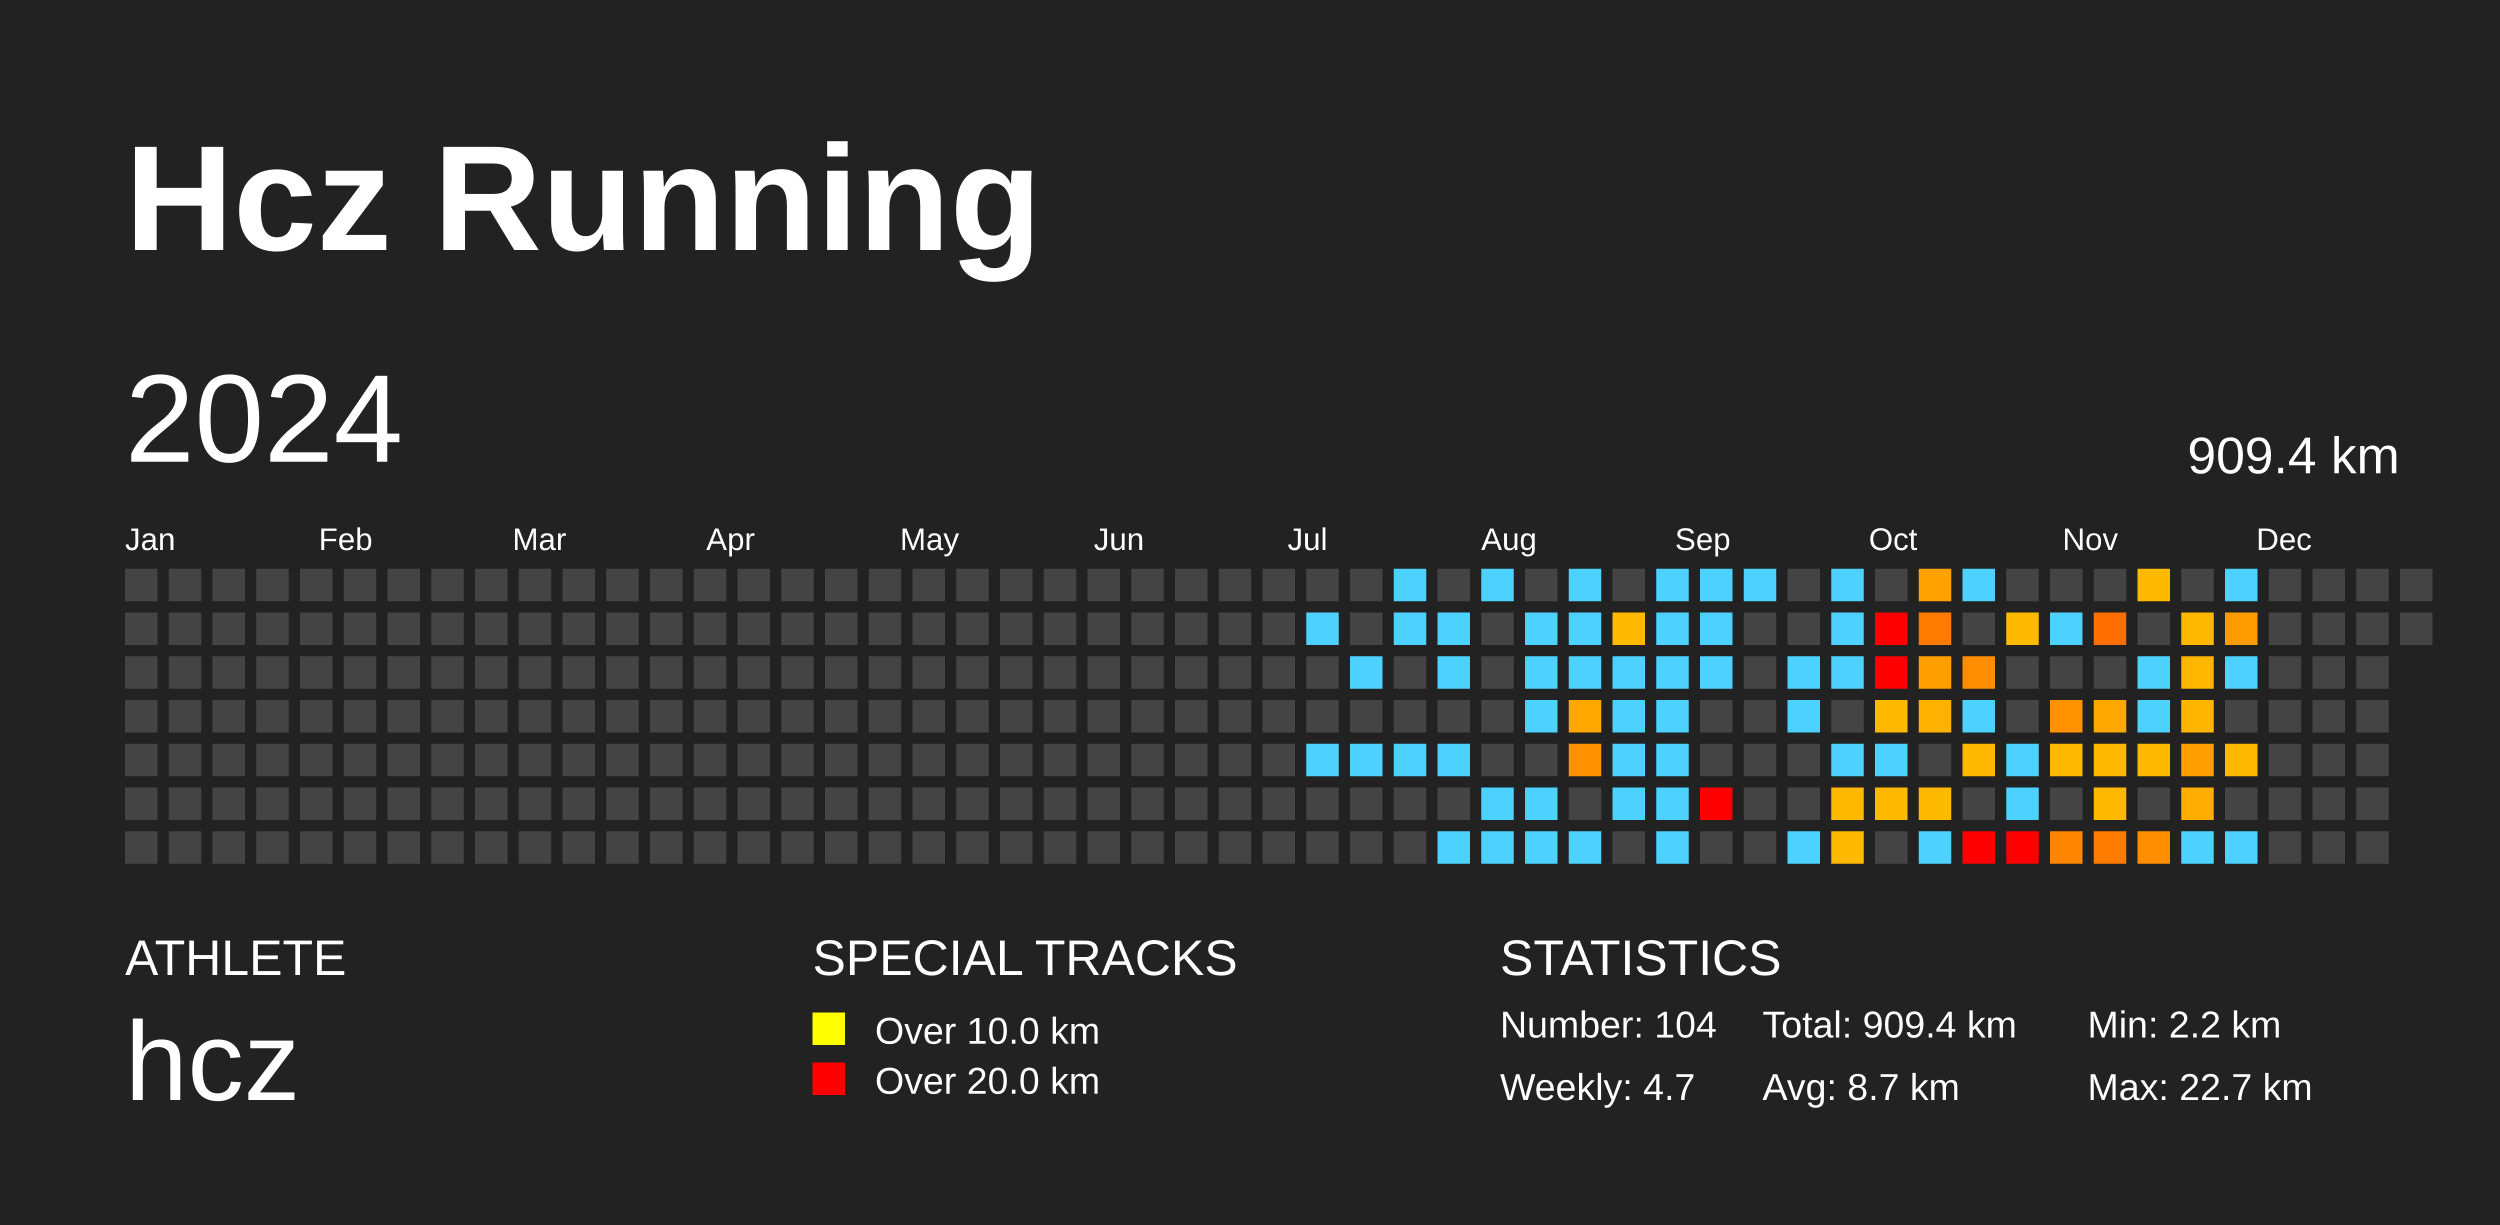
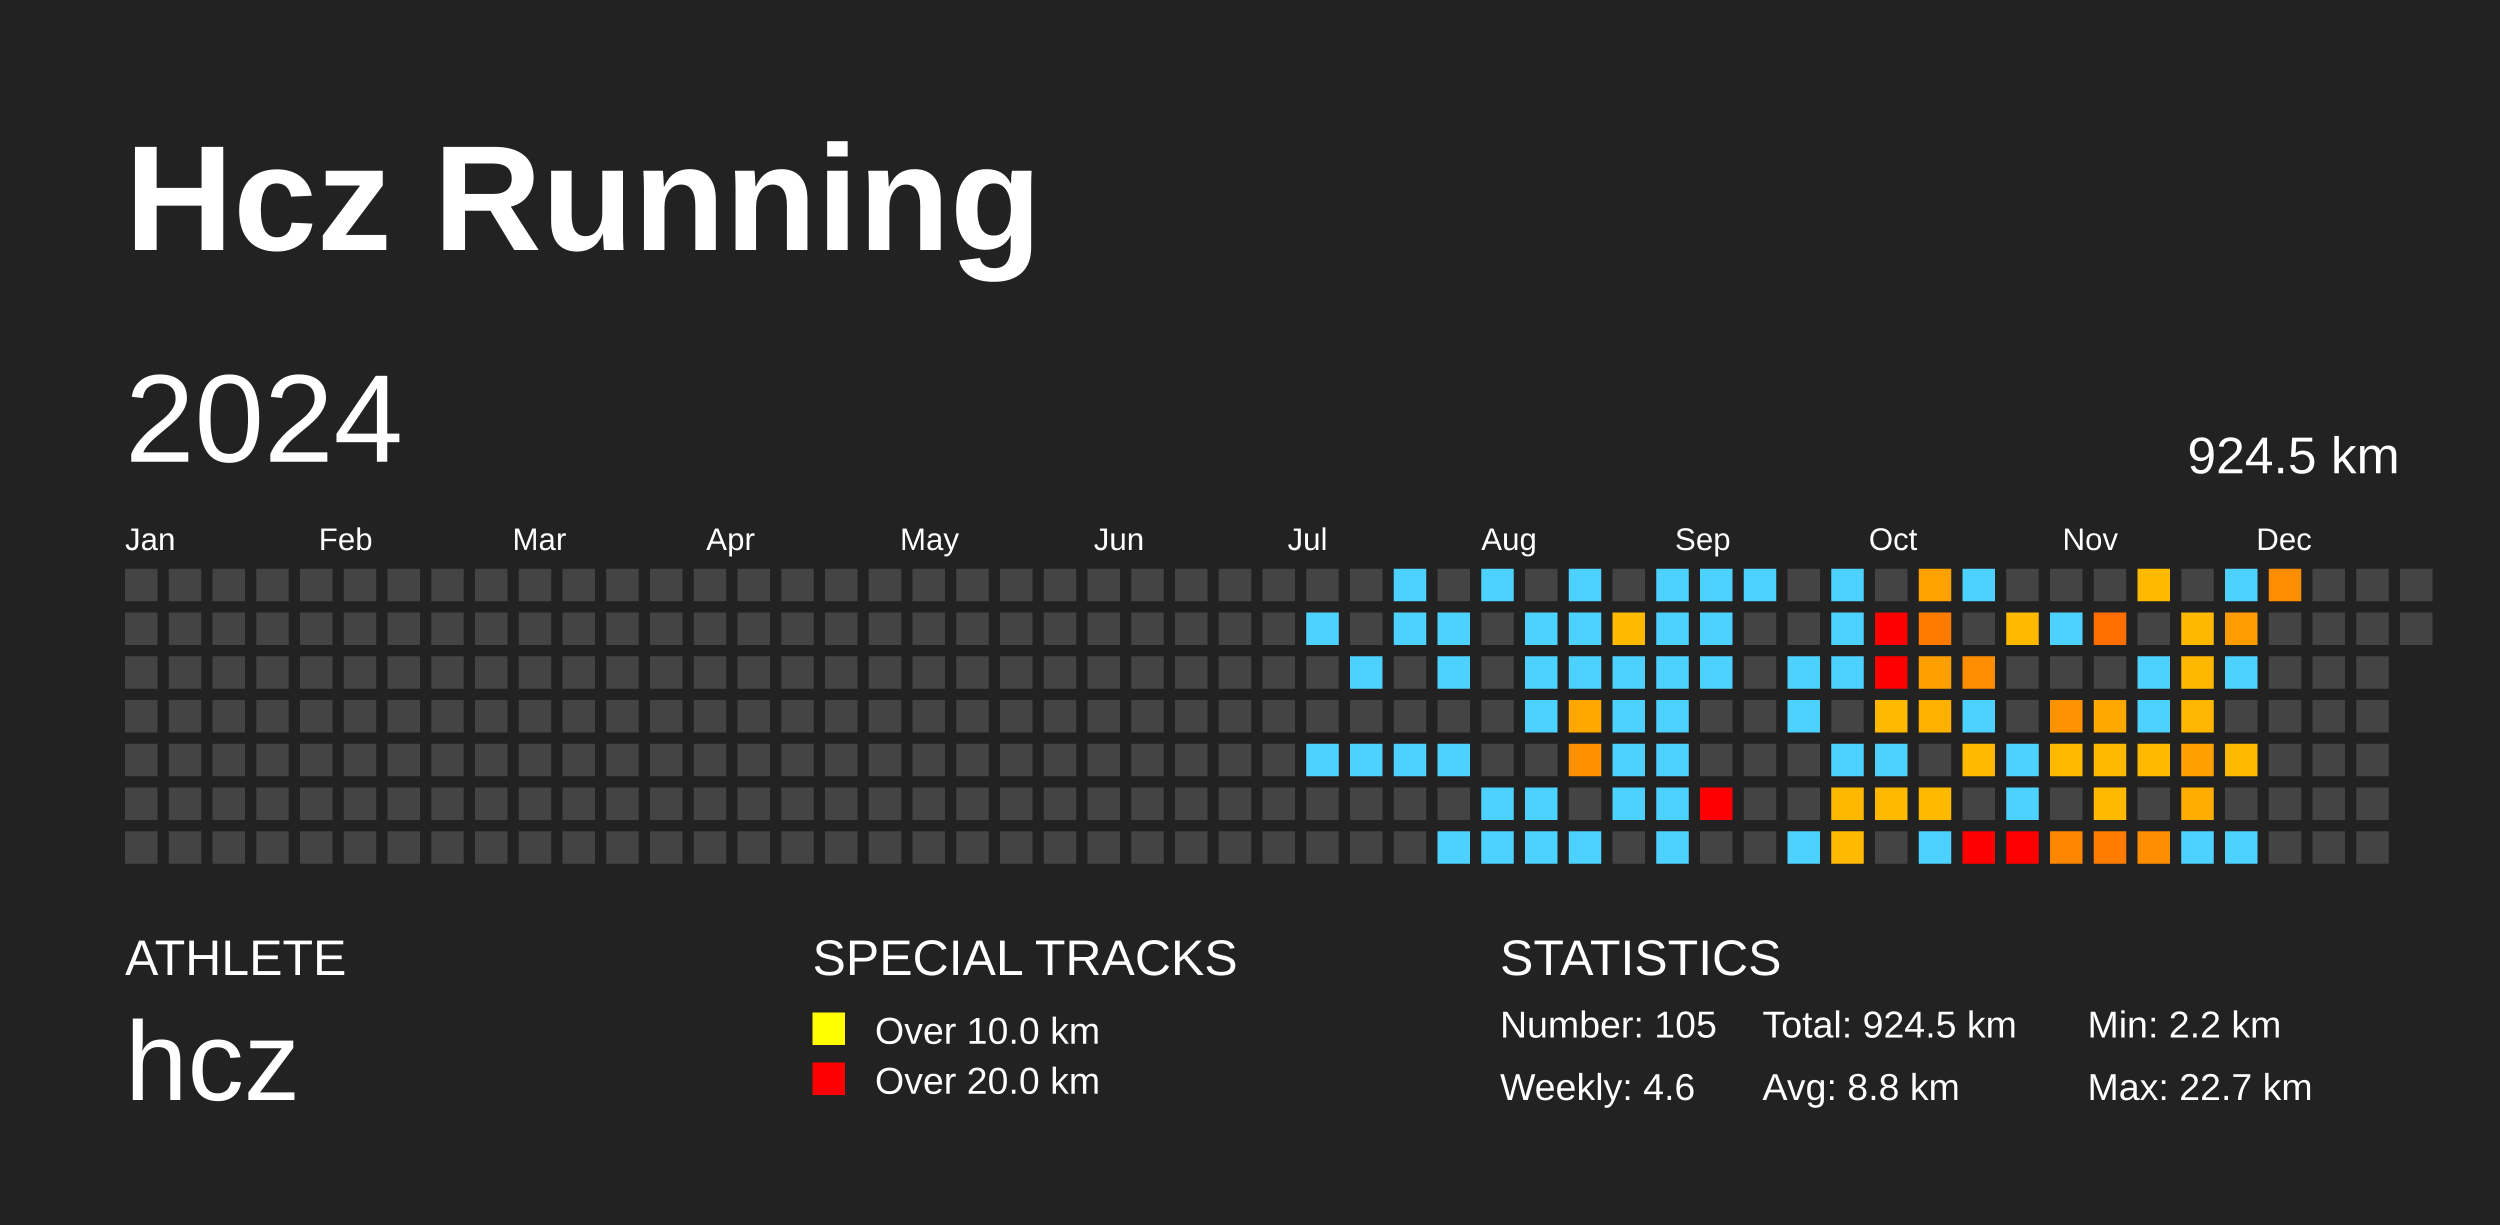
<svg xmlns="http://www.w3.org/2000/svg" baseProfile="full" height="98mm" version="1.1" viewBox="0,0,200,98" width="200mm">
  <defs />
  <rect fill="#222222" height="98" width="200" x="0" y="0" />
  <text fill="#FFFFFF" style="font-size:12px; font-family:Arial; font-weight:bold;" x="10" y="20">Hcz Running</text>
  <text fill="#FFFFFF" style="font-size:4px; font-family:Arial" x="10" y="78">ATHLETE</text>
  <text fill="#FFFFFF" style="font-size:9px; font-family:Arial" x="10" y="88">hcz</text>
  <text fill="#FFFFFF" style="font-size:4px; font-family:Arial" x="65" y="78">SPECIAL TRACKS</text>
  <rect fill="yellow" height="2.6" width="2.6" x="65" y="81" />
  <text fill="#FFFFFF" style="font-size:3px; font-family:Arial" x="70" y="83.5">Over 10.0 km</text>
  <rect fill="red" height="2.6" width="2.6" x="65" y="85" />
  <text fill="#FFFFFF" style="font-size:3px; font-family:Arial" x="70" y="87.5">Over 20.0 km</text>
  <text fill="#FFFFFF" style="font-size:4px; font-family:Arial" x="120" y="78">STATISTICS</text>
-   <text fill="#FFFFFF" style="font-size:3px; font-family:Arial" x="120" y="83">Number: 104</text>
-   <text fill="#FFFFFF" style="font-size:3px; font-family:Arial" x="120" y="88">Weekly: 4.7</text>
-   <text fill="#FFFFFF" style="font-size:3px; font-family:Arial" x="141" y="83">Total: 909.4 km</text>
-   <text fill="#FFFFFF" style="font-size:3px; font-family:Arial" x="141" y="88">Avg: 8.7 km</text>
+   <text fill="#FFFFFF" style="font-size:3px; font-family:Arial" x="120" y="83">Number: 105</text>
+   <text fill="#FFFFFF" style="font-size:3px; font-family:Arial" x="120" y="88">Weekly: 4.6</text>
+   <text fill="#FFFFFF" style="font-size:3px; font-family:Arial" x="141" y="83">Total: 924.5 km</text>
+   <text fill="#FFFFFF" style="font-size:3px; font-family:Arial" x="141" y="88">Avg: 8.8 km</text>
  <text fill="#FFFFFF" style="font-size:3px; font-family:Arial" x="167" y="83">Min: 2.2 km</text>
  <text fill="#FFFFFF" style="font-size:3px; font-family:Arial" x="167" y="88">Max: 22.7 km</text>
  <text dominant-baseline="hanging" fill="#FFFFFF" style="font-size:10.0px; font-family:Arial;" x="10" y="30">2024</text>
-   <text dominant-baseline="hanging" fill="#FFFFFF" style="font-size:4.125px; font-family:Arial;" x="175" y="35">909.4 km</text>
+   <text dominant-baseline="hanging" fill="#FFFFFF" style="font-size:4.125px; font-family:Arial;" x="175" y="35">924.5 km</text>
  <text fill="#FFFFFF" style="font-size:2.5px; font-family:Arial" x="10.0" y="44">Jan</text>
  <text fill="#FFFFFF" style="font-size:2.5px; font-family:Arial" x="25.5" y="44">Feb</text>
  <text fill="#FFFFFF" style="font-size:2.5px; font-family:Arial" x="41.0" y="44">Mar</text>
  <text fill="#FFFFFF" style="font-size:2.5px; font-family:Arial" x="56.5" y="44">Apr</text>
  <text fill="#FFFFFF" style="font-size:2.5px; font-family:Arial" x="72.0" y="44">May</text>
  <text fill="#FFFFFF" style="font-size:2.5px; font-family:Arial" x="87.5" y="44">Jun</text>
  <text fill="#FFFFFF" style="font-size:2.5px; font-family:Arial" x="103.0" y="44">Jul</text>
  <text fill="#FFFFFF" style="font-size:2.5px; font-family:Arial" x="118.5" y="44">Aug</text>
  <text fill="#FFFFFF" style="font-size:2.5px; font-family:Arial" x="134.0" y="44">Sep</text>
  <text fill="#FFFFFF" style="font-size:2.5px; font-family:Arial" x="149.5" y="44">Oct</text>
  <text fill="#FFFFFF" style="font-size:2.5px; font-family:Arial" x="165.0" y="44">Nov</text>
  <text fill="#FFFFFF" style="font-size:2.5px; font-family:Arial" x="180.5" y="44">Dec</text>
  <rect fill="#444444" height="2.6" width="2.6" x="10.0" y="45.5" />
  <rect fill="#444444" height="2.6" width="2.6" x="10.0" y="49.0" />
  <rect fill="#444444" height="2.6" width="2.6" x="10.0" y="52.5" />
  <rect fill="#444444" height="2.6" width="2.6" x="10.0" y="56.0" />
  <rect fill="#444444" height="2.6" width="2.6" x="10.0" y="59.5" />
  <rect fill="#444444" height="2.6" width="2.6" x="10.0" y="63.0" />
  <rect fill="#444444" height="2.6" width="2.6" x="10.0" y="66.5" />
  <rect fill="#444444" height="2.6" width="2.6" x="13.5" y="45.5" />
  <rect fill="#444444" height="2.6" width="2.6" x="13.5" y="49.0" />
  <rect fill="#444444" height="2.6" width="2.6" x="13.5" y="52.5" />
  <rect fill="#444444" height="2.6" width="2.6" x="13.5" y="56.0" />
  <rect fill="#444444" height="2.6" width="2.6" x="13.5" y="59.5" />
  <rect fill="#444444" height="2.6" width="2.6" x="13.5" y="63.0" />
  <rect fill="#444444" height="2.6" width="2.6" x="13.5" y="66.5" />
  <rect fill="#444444" height="2.6" width="2.6" x="17.0" y="45.5" />
  <rect fill="#444444" height="2.6" width="2.6" x="17.0" y="49.0" />
  <rect fill="#444444" height="2.6" width="2.6" x="17.0" y="52.5" />
  <rect fill="#444444" height="2.6" width="2.6" x="17.0" y="56.0" />
  <rect fill="#444444" height="2.6" width="2.6" x="17.0" y="59.5" />
  <rect fill="#444444" height="2.6" width="2.6" x="17.0" y="63.0" />
  <rect fill="#444444" height="2.6" width="2.6" x="17.0" y="66.5" />
  <rect fill="#444444" height="2.6" width="2.6" x="20.5" y="45.5" />
  <rect fill="#444444" height="2.6" width="2.6" x="20.5" y="49.0" />
  <rect fill="#444444" height="2.6" width="2.6" x="20.5" y="52.5" />
  <rect fill="#444444" height="2.6" width="2.6" x="20.5" y="56.0" />
  <rect fill="#444444" height="2.6" width="2.6" x="20.5" y="59.5" />
  <rect fill="#444444" height="2.6" width="2.6" x="20.5" y="63.0" />
  <rect fill="#444444" height="2.6" width="2.6" x="20.5" y="66.5" />
  <rect fill="#444444" height="2.6" width="2.6" x="24.0" y="45.5" />
  <rect fill="#444444" height="2.6" width="2.6" x="24.0" y="49.0" />
  <rect fill="#444444" height="2.6" width="2.6" x="24.0" y="52.5" />
  <rect fill="#444444" height="2.6" width="2.6" x="24.0" y="56.0" />
  <rect fill="#444444" height="2.6" width="2.6" x="24.0" y="59.5" />
  <rect fill="#444444" height="2.6" width="2.6" x="24.0" y="63.0" />
  <rect fill="#444444" height="2.6" width="2.6" x="24.0" y="66.5" />
  <rect fill="#444444" height="2.6" width="2.6" x="27.5" y="45.5" />
  <rect fill="#444444" height="2.6" width="2.6" x="27.5" y="49.0" />
  <rect fill="#444444" height="2.6" width="2.6" x="27.5" y="52.5" />
  <rect fill="#444444" height="2.6" width="2.6" x="27.5" y="56.0" />
  <rect fill="#444444" height="2.6" width="2.6" x="27.5" y="59.5" />
  <rect fill="#444444" height="2.6" width="2.6" x="27.5" y="63.0" />
  <rect fill="#444444" height="2.6" width="2.6" x="27.5" y="66.5" />
  <rect fill="#444444" height="2.6" width="2.6" x="31.0" y="45.5" />
  <rect fill="#444444" height="2.6" width="2.6" x="31.0" y="49.0" />
  <rect fill="#444444" height="2.6" width="2.6" x="31.0" y="52.5" />
  <rect fill="#444444" height="2.6" width="2.6" x="31.0" y="56.0" />
  <rect fill="#444444" height="2.6" width="2.6" x="31.0" y="59.5" />
  <rect fill="#444444" height="2.6" width="2.6" x="31.0" y="63.0" />
  <rect fill="#444444" height="2.6" width="2.6" x="31.0" y="66.5" />
  <rect fill="#444444" height="2.6" width="2.6" x="34.5" y="45.5" />
  <rect fill="#444444" height="2.6" width="2.6" x="34.5" y="49.0" />
  <rect fill="#444444" height="2.6" width="2.6" x="34.5" y="52.5" />
  <rect fill="#444444" height="2.6" width="2.6" x="34.5" y="56.0" />
  <rect fill="#444444" height="2.6" width="2.6" x="34.5" y="59.5" />
  <rect fill="#444444" height="2.6" width="2.6" x="34.5" y="63.0" />
  <rect fill="#444444" height="2.6" width="2.6" x="34.5" y="66.5" />
  <rect fill="#444444" height="2.6" width="2.6" x="38.0" y="45.5" />
  <rect fill="#444444" height="2.6" width="2.6" x="38.0" y="49.0" />
  <rect fill="#444444" height="2.6" width="2.6" x="38.0" y="52.5" />
  <rect fill="#444444" height="2.6" width="2.6" x="38.0" y="56.0" />
  <rect fill="#444444" height="2.6" width="2.6" x="38.0" y="59.5" />
  <rect fill="#444444" height="2.6" width="2.6" x="38.0" y="63.0" />
  <rect fill="#444444" height="2.6" width="2.6" x="38.0" y="66.5" />
  <rect fill="#444444" height="2.6" width="2.6" x="41.5" y="45.5" />
  <rect fill="#444444" height="2.6" width="2.6" x="41.5" y="49.0" />
  <rect fill="#444444" height="2.6" width="2.6" x="41.5" y="52.5" />
  <rect fill="#444444" height="2.6" width="2.6" x="41.5" y="56.0" />
  <rect fill="#444444" height="2.6" width="2.6" x="41.5" y="59.5" />
  <rect fill="#444444" height="2.6" width="2.6" x="41.5" y="63.0" />
  <rect fill="#444444" height="2.6" width="2.6" x="41.5" y="66.5" />
  <rect fill="#444444" height="2.6" width="2.6" x="45.0" y="45.5" />
  <rect fill="#444444" height="2.6" width="2.6" x="45.0" y="49.0" />
  <rect fill="#444444" height="2.6" width="2.6" x="45.0" y="52.5" />
  <rect fill="#444444" height="2.6" width="2.6" x="45.0" y="56.0" />
  <rect fill="#444444" height="2.6" width="2.6" x="45.0" y="59.5" />
  <rect fill="#444444" height="2.6" width="2.6" x="45.0" y="63.0" />
  <rect fill="#444444" height="2.6" width="2.6" x="45.0" y="66.5" />
  <rect fill="#444444" height="2.6" width="2.6" x="48.5" y="45.5" />
  <rect fill="#444444" height="2.6" width="2.6" x="48.5" y="49.0" />
  <rect fill="#444444" height="2.6" width="2.6" x="48.5" y="52.5" />
  <rect fill="#444444" height="2.6" width="2.6" x="48.5" y="56.0" />
  <rect fill="#444444" height="2.6" width="2.6" x="48.5" y="59.5" />
  <rect fill="#444444" height="2.6" width="2.6" x="48.5" y="63.0" />
  <rect fill="#444444" height="2.6" width="2.6" x="48.5" y="66.5" />
  <rect fill="#444444" height="2.6" width="2.6" x="52.0" y="45.5" />
  <rect fill="#444444" height="2.6" width="2.6" x="52.0" y="49.0" />
  <rect fill="#444444" height="2.6" width="2.6" x="52.0" y="52.5" />
  <rect fill="#444444" height="2.6" width="2.6" x="52.0" y="56.0" />
  <rect fill="#444444" height="2.6" width="2.6" x="52.0" y="59.5" />
  <rect fill="#444444" height="2.6" width="2.6" x="52.0" y="63.0" />
  <rect fill="#444444" height="2.6" width="2.6" x="52.0" y="66.5" />
  <rect fill="#444444" height="2.6" width="2.6" x="55.5" y="45.5" />
  <rect fill="#444444" height="2.6" width="2.6" x="55.5" y="49.0" />
  <rect fill="#444444" height="2.6" width="2.6" x="55.5" y="52.5" />
  <rect fill="#444444" height="2.6" width="2.6" x="55.5" y="56.0" />
  <rect fill="#444444" height="2.6" width="2.6" x="55.5" y="59.5" />
  <rect fill="#444444" height="2.6" width="2.6" x="55.5" y="63.0" />
  <rect fill="#444444" height="2.6" width="2.6" x="55.5" y="66.5" />
  <rect fill="#444444" height="2.6" width="2.6" x="59.0" y="45.5" />
  <rect fill="#444444" height="2.6" width="2.6" x="59.0" y="49.0" />
  <rect fill="#444444" height="2.6" width="2.6" x="59.0" y="52.5" />
  <rect fill="#444444" height="2.6" width="2.6" x="59.0" y="56.0" />
  <rect fill="#444444" height="2.6" width="2.6" x="59.0" y="59.5" />
  <rect fill="#444444" height="2.6" width="2.6" x="59.0" y="63.0" />
  <rect fill="#444444" height="2.6" width="2.6" x="59.0" y="66.5" />
  <rect fill="#444444" height="2.6" width="2.6" x="62.5" y="45.5" />
  <rect fill="#444444" height="2.6" width="2.6" x="62.5" y="49.0" />
  <rect fill="#444444" height="2.6" width="2.6" x="62.5" y="52.5" />
  <rect fill="#444444" height="2.6" width="2.6" x="62.5" y="56.0" />
  <rect fill="#444444" height="2.6" width="2.6" x="62.5" y="59.5" />
  <rect fill="#444444" height="2.6" width="2.6" x="62.5" y="63.0" />
  <rect fill="#444444" height="2.6" width="2.6" x="62.5" y="66.5" />
  <rect fill="#444444" height="2.6" width="2.6" x="66.0" y="45.5" />
  <rect fill="#444444" height="2.6" width="2.6" x="66.0" y="49.0" />
  <rect fill="#444444" height="2.6" width="2.6" x="66.0" y="52.5" />
  <rect fill="#444444" height="2.6" width="2.6" x="66.0" y="56.0" />
  <rect fill="#444444" height="2.6" width="2.6" x="66.0" y="59.5" />
  <rect fill="#444444" height="2.6" width="2.6" x="66.0" y="63.0" />
  <rect fill="#444444" height="2.6" width="2.6" x="66.0" y="66.5" />
  <rect fill="#444444" height="2.6" width="2.6" x="69.5" y="45.5" />
  <rect fill="#444444" height="2.6" width="2.6" x="69.5" y="49.0" />
  <rect fill="#444444" height="2.6" width="2.6" x="69.5" y="52.5" />
  <rect fill="#444444" height="2.6" width="2.6" x="69.5" y="56.0" />
  <rect fill="#444444" height="2.6" width="2.6" x="69.5" y="59.5" />
  <rect fill="#444444" height="2.6" width="2.6" x="69.5" y="63.0" />
  <rect fill="#444444" height="2.6" width="2.6" x="69.5" y="66.5" />
  <rect fill="#444444" height="2.6" width="2.6" x="73.0" y="45.5" />
  <rect fill="#444444" height="2.6" width="2.6" x="73.0" y="49.0" />
  <rect fill="#444444" height="2.6" width="2.6" x="73.0" y="52.5" />
  <rect fill="#444444" height="2.6" width="2.6" x="73.0" y="56.0" />
  <rect fill="#444444" height="2.6" width="2.6" x="73.0" y="59.5" />
  <rect fill="#444444" height="2.6" width="2.6" x="73.0" y="63.0" />
  <rect fill="#444444" height="2.6" width="2.6" x="73.0" y="66.5" />
  <rect fill="#444444" height="2.6" width="2.6" x="76.5" y="45.5" />
  <rect fill="#444444" height="2.6" width="2.6" x="76.5" y="49.0" />
  <rect fill="#444444" height="2.6" width="2.6" x="76.5" y="52.5" />
  <rect fill="#444444" height="2.6" width="2.6" x="76.5" y="56.0" />
  <rect fill="#444444" height="2.6" width="2.6" x="76.5" y="59.5" />
  <rect fill="#444444" height="2.6" width="2.6" x="76.5" y="63.0" />
  <rect fill="#444444" height="2.6" width="2.6" x="76.5" y="66.5" />
  <rect fill="#444444" height="2.6" width="2.6" x="80.0" y="45.5" />
  <rect fill="#444444" height="2.6" width="2.6" x="80.0" y="49.0" />
  <rect fill="#444444" height="2.6" width="2.6" x="80.0" y="52.5" />
  <rect fill="#444444" height="2.6" width="2.6" x="80.0" y="56.0" />
  <rect fill="#444444" height="2.6" width="2.6" x="80.0" y="59.5" />
  <rect fill="#444444" height="2.6" width="2.6" x="80.0" y="63.0" />
  <rect fill="#444444" height="2.6" width="2.6" x="80.0" y="66.5" />
  <rect fill="#444444" height="2.6" width="2.6" x="83.5" y="45.5" />
  <rect fill="#444444" height="2.6" width="2.6" x="83.5" y="49.0" />
  <rect fill="#444444" height="2.6" width="2.6" x="83.5" y="52.5" />
  <rect fill="#444444" height="2.6" width="2.6" x="83.5" y="56.0" />
  <rect fill="#444444" height="2.6" width="2.6" x="83.5" y="59.5" />
  <rect fill="#444444" height="2.6" width="2.6" x="83.5" y="63.0" />
  <rect fill="#444444" height="2.6" width="2.6" x="83.5" y="66.5" />
  <rect fill="#444444" height="2.6" width="2.6" x="87.0" y="45.5" />
  <rect fill="#444444" height="2.6" width="2.6" x="87.0" y="49.0" />
  <rect fill="#444444" height="2.6" width="2.6" x="87.0" y="52.5" />
  <rect fill="#444444" height="2.6" width="2.6" x="87.0" y="56.0" />
  <rect fill="#444444" height="2.6" width="2.6" x="87.0" y="59.5" />
  <rect fill="#444444" height="2.6" width="2.6" x="87.0" y="63.0" />
  <rect fill="#444444" height="2.6" width="2.6" x="87.0" y="66.5" />
  <rect fill="#444444" height="2.6" width="2.6" x="90.5" y="45.5" />
  <rect fill="#444444" height="2.6" width="2.6" x="90.5" y="49.0" />
  <rect fill="#444444" height="2.6" width="2.6" x="90.5" y="52.5" />
  <rect fill="#444444" height="2.6" width="2.6" x="90.5" y="56.0" />
  <rect fill="#444444" height="2.6" width="2.6" x="90.5" y="59.5" />
  <rect fill="#444444" height="2.6" width="2.6" x="90.5" y="63.0" />
  <rect fill="#444444" height="2.6" width="2.6" x="90.5" y="66.5" />
  <rect fill="#444444" height="2.6" width="2.6" x="94.0" y="45.5" />
  <rect fill="#444444" height="2.6" width="2.6" x="94.0" y="49.0" />
  <rect fill="#444444" height="2.6" width="2.6" x="94.0" y="52.5" />
  <rect fill="#444444" height="2.6" width="2.6" x="94.0" y="56.0" />
  <rect fill="#444444" height="2.6" width="2.6" x="94.0" y="59.5" />
  <rect fill="#444444" height="2.6" width="2.6" x="94.0" y="63.0" />
  <rect fill="#444444" height="2.6" width="2.6" x="94.0" y="66.5" />
  <rect fill="#444444" height="2.6" width="2.6" x="97.5" y="45.5" />
  <rect fill="#444444" height="2.6" width="2.6" x="97.5" y="49.0" />
  <rect fill="#444444" height="2.6" width="2.6" x="97.5" y="52.5" />
  <rect fill="#444444" height="2.6" width="2.6" x="97.5" y="56.0" />
  <rect fill="#444444" height="2.6" width="2.6" x="97.5" y="59.5" />
  <rect fill="#444444" height="2.6" width="2.6" x="97.5" y="63.0" />
  <rect fill="#444444" height="2.6" width="2.6" x="97.5" y="66.5" />
  <rect fill="#444444" height="2.6" width="2.6" x="101.0" y="45.5" />
  <rect fill="#444444" height="2.6" width="2.6" x="101.0" y="49.0" />
  <rect fill="#444444" height="2.6" width="2.6" x="101.0" y="52.5" />
  <rect fill="#444444" height="2.6" width="2.6" x="101.0" y="56.0" />
  <rect fill="#444444" height="2.6" width="2.6" x="101.0" y="59.5" />
  <rect fill="#444444" height="2.6" width="2.6" x="101.0" y="63.0" />
  <rect fill="#444444" height="2.6" width="2.6" x="101.0" y="66.5" />
  <rect fill="#444444" height="2.6" width="2.6" x="104.5" y="45.5" />
  <rect fill="#4dd2ff" height="2.6" width="2.6" x="104.5" y="49.0" />
  <rect fill="#444444" height="2.6" width="2.6" x="104.5" y="52.5" />
  <rect fill="#444444" height="2.6" width="2.6" x="104.5" y="56.0" />
  <rect fill="#4dd2ff" height="2.6" width="2.6" x="104.5" y="59.5" />
  <rect fill="#444444" height="2.6" width="2.6" x="104.5" y="63.0" />
  <rect fill="#444444" height="2.6" width="2.6" x="104.5" y="66.5" />
  <rect fill="#444444" height="2.6" width="2.6" x="108.0" y="45.5" />
  <rect fill="#444444" height="2.6" width="2.6" x="108.0" y="49.0" />
  <rect fill="#4dd2ff" height="2.6" width="2.6" x="108.0" y="52.5" />
  <rect fill="#444444" height="2.6" width="2.6" x="108.0" y="56.0" />
  <rect fill="#4dd2ff" height="2.6" width="2.6" x="108.0" y="59.5" />
  <rect fill="#444444" height="2.6" width="2.6" x="108.0" y="63.0" />
  <rect fill="#444444" height="2.6" width="2.6" x="108.0" y="66.5" />
  <rect fill="#4dd2ff" height="2.6" width="2.6" x="111.5" y="45.5" />
  <rect fill="#4dd2ff" height="2.6" width="2.6" x="111.5" y="49.0" />
  <rect fill="#444444" height="2.6" width="2.6" x="111.5" y="52.5" />
  <rect fill="#444444" height="2.6" width="2.6" x="111.5" y="56.0" />
  <rect fill="#4dd2ff" height="2.6" width="2.6" x="111.5" y="59.5" />
  <rect fill="#444444" height="2.6" width="2.6" x="111.5" y="63.0" />
  <rect fill="#444444" height="2.6" width="2.6" x="111.5" y="66.5" />
  <rect fill="#444444" height="2.6" width="2.6" x="115.0" y="45.5" />
  <rect fill="#4dd2ff" height="2.6" width="2.6" x="115.0" y="49.0" />
  <rect fill="#4dd2ff" height="2.6" width="2.6" x="115.0" y="52.5" />
  <rect fill="#444444" height="2.6" width="2.6" x="115.0" y="56.0" />
  <rect fill="#4dd2ff" height="2.6" width="2.6" x="115.0" y="59.5" />
  <rect fill="#444444" height="2.6" width="2.6" x="115.0" y="63.0" />
  <rect fill="#4dd2ff" height="2.6" width="2.6" x="115.0" y="66.5" />
  <rect fill="#4dd2ff" height="2.6" width="2.6" x="118.5" y="45.5" />
  <rect fill="#444444" height="2.6" width="2.6" x="118.5" y="49.0" />
  <rect fill="#444444" height="2.6" width="2.6" x="118.5" y="52.5" />
  <rect fill="#444444" height="2.6" width="2.6" x="118.5" y="56.0" />
  <rect fill="#444444" height="2.6" width="2.6" x="118.5" y="59.5" />
  <rect fill="#4dd2ff" height="2.6" width="2.6" x="118.5" y="63.0" />
  <rect fill="#4dd2ff" height="2.6" width="2.6" x="118.5" y="66.5" />
  <rect fill="#444444" height="2.6" width="2.6" x="122.0" y="45.5" />
  <rect fill="#4dd2ff" height="2.6" width="2.6" x="122.0" y="49.0" />
  <rect fill="#4dd2ff" height="2.6" width="2.6" x="122.0" y="52.5" />
  <rect fill="#4dd2ff" height="2.6" width="2.6" x="122.0" y="56.0" />
  <rect fill="#444444" height="2.6" width="2.6" x="122.0" y="59.5" />
  <rect fill="#4dd2ff" height="2.6" width="2.6" x="122.0" y="63.0" />
  <rect fill="#4dd2ff" height="2.6" width="2.6" x="122.0" y="66.5" />
  <rect fill="#4dd2ff" height="2.6" width="2.6" x="125.5" y="45.5" />
  <rect fill="#4dd2ff" height="2.6" width="2.6" x="125.5" y="49.0" />
  <rect fill="#4dd2ff" height="2.6" width="2.6" x="125.5" y="52.5" />
  <rect fill="#ffa900" height="2.6" width="2.6" x="125.5" y="56.0" />
  <rect fill="#ff9100" height="2.6" width="2.6" x="125.5" y="59.5" />
  <rect fill="#444444" height="2.6" width="2.6" x="125.5" y="63.0" />
  <rect fill="#4dd2ff" height="2.6" width="2.6" x="125.5" y="66.5" />
  <rect fill="#444444" height="2.6" width="2.6" x="129.0" y="45.5" />
  <rect fill="#ffba00" height="2.6" width="2.6" x="129.0" y="49.0" />
  <rect fill="#4dd2ff" height="2.6" width="2.6" x="129.0" y="52.5" />
  <rect fill="#4dd2ff" height="2.6" width="2.6" x="129.0" y="56.0" />
  <rect fill="#4dd2ff" height="2.6" width="2.6" x="129.0" y="59.5" />
  <rect fill="#4dd2ff" height="2.6" width="2.6" x="129.0" y="63.0" />
  <rect fill="#444444" height="2.6" width="2.6" x="129.0" y="66.5" />
  <rect fill="#4dd2ff" height="2.6" width="2.6" x="132.5" y="45.5" />
  <rect fill="#4dd2ff" height="2.6" width="2.6" x="132.5" y="49.0" />
  <rect fill="#4dd2ff" height="2.6" width="2.6" x="132.5" y="52.5" />
  <rect fill="#4dd2ff" height="2.6" width="2.6" x="132.5" y="56.0" />
  <rect fill="#4dd2ff" height="2.6" width="2.6" x="132.5" y="59.5" />
  <rect fill="#4dd2ff" height="2.6" width="2.6" x="132.5" y="63.0" />
  <rect fill="#4dd2ff" height="2.6" width="2.6" x="132.5" y="66.5" />
  <rect fill="#4dd2ff" height="2.6" width="2.6" x="136.0" y="45.5" />
  <rect fill="#4dd2ff" height="2.6" width="2.6" x="136.0" y="49.0" />
  <rect fill="#4dd2ff" height="2.6" width="2.6" x="136.0" y="52.5" />
  <rect fill="#444444" height="2.6" width="2.6" x="136.0" y="56.0" />
  <rect fill="#444444" height="2.6" width="2.6" x="136.0" y="59.5" />
  <rect fill="red" height="2.6" width="2.6" x="136.0" y="63.0" />
  <rect fill="#444444" height="2.6" width="2.6" x="136.0" y="66.5" />
  <rect fill="#4dd2ff" height="2.6" width="2.6" x="139.5" y="45.5" />
  <rect fill="#444444" height="2.6" width="2.6" x="139.5" y="49.0" />
  <rect fill="#444444" height="2.6" width="2.6" x="139.5" y="52.5" />
  <rect fill="#444444" height="2.6" width="2.6" x="139.5" y="56.0" />
  <rect fill="#444444" height="2.6" width="2.6" x="139.5" y="59.5" />
  <rect fill="#444444" height="2.6" width="2.6" x="139.5" y="63.0" />
  <rect fill="#444444" height="2.6" width="2.6" x="139.5" y="66.5" />
  <rect fill="#444444" height="2.6" width="2.6" x="143.0" y="45.5" />
  <rect fill="#444444" height="2.6" width="2.6" x="143.0" y="49.0" />
  <rect fill="#4dd2ff" height="2.6" width="2.6" x="143.0" y="52.5" />
  <rect fill="#4dd2ff" height="2.6" width="2.6" x="143.0" y="56.0" />
  <rect fill="#444444" height="2.6" width="2.6" x="143.0" y="59.5" />
  <rect fill="#444444" height="2.6" width="2.6" x="143.0" y="63.0" />
  <rect fill="#4dd2ff" height="2.6" width="2.6" x="143.0" y="66.5" />
  <rect fill="#4dd2ff" height="2.6" width="2.6" x="146.5" y="45.5" />
  <rect fill="#4dd2ff" height="2.6" width="2.6" x="146.5" y="49.0" />
  <rect fill="#4dd2ff" height="2.6" width="2.6" x="146.5" y="52.5" />
  <rect fill="#444444" height="2.6" width="2.6" x="146.5" y="56.0" />
  <rect fill="#4dd2ff" height="2.6" width="2.6" x="146.5" y="59.5" />
  <rect fill="#ffb800" height="2.6" width="2.6" x="146.5" y="63.0" />
  <rect fill="#ffb900" height="2.6" width="2.6" x="146.5" y="66.5" />
  <rect fill="#444444" height="2.6" width="2.6" x="150.0" y="45.5" />
  <rect fill="red" height="2.6" width="2.6" x="150.0" y="49.0" />
  <rect fill="red" height="2.6" width="2.6" x="150.0" y="52.5" />
  <rect fill="#ffb900" height="2.6" width="2.6" x="150.0" y="56.0" />
  <rect fill="#4dd2ff" height="2.6" width="2.6" x="150.0" y="59.5" />
  <rect fill="#ffba00" height="2.6" width="2.6" x="150.0" y="63.0" />
  <rect fill="#444444" height="2.6" width="2.6" x="150.0" y="66.5" />
  <rect fill="#ffa200" height="2.6" width="2.6" x="153.5" y="45.5" />
  <rect fill="#ff7b00" height="2.6" width="2.6" x="153.5" y="49.0" />
  <rect fill="#ff9f00" height="2.6" width="2.6" x="153.5" y="52.5" />
  <rect fill="#ffb100" height="2.6" width="2.6" x="153.5" y="56.0" />
  <rect fill="#444444" height="2.6" width="2.6" x="153.5" y="59.5" />
  <rect fill="#ffba00" height="2.6" width="2.6" x="153.5" y="63.0" />
  <rect fill="#4dd2ff" height="2.6" width="2.6" x="153.5" y="66.5" />
  <rect fill="#4dd2ff" height="2.6" width="2.6" x="157.0" y="45.5" />
  <rect fill="#444444" height="2.6" width="2.6" x="157.0" y="49.0" />
  <rect fill="#ff8d00" height="2.6" width="2.6" x="157.0" y="52.5" />
  <rect fill="#4dd2ff" height="2.6" width="2.6" x="157.0" y="56.0" />
  <rect fill="#ffba00" height="2.6" width="2.6" x="157.0" y="59.5" />
  <rect fill="#444444" height="2.6" width="2.6" x="157.0" y="63.0" />
  <rect fill="red" height="2.6" width="2.6" x="157.0" y="66.5" />
  <rect fill="#444444" height="2.6" width="2.6" x="160.5" y="45.5" />
  <rect fill="#ffba00" height="2.6" width="2.6" x="160.5" y="49.0" />
  <rect fill="#444444" height="2.6" width="2.6" x="160.5" y="52.5" />
  <rect fill="#444444" height="2.6" width="2.6" x="160.5" y="56.0" />
  <rect fill="#4dd2ff" height="2.6" width="2.6" x="160.5" y="59.5" />
  <rect fill="#4dd2ff" height="2.6" width="2.6" x="160.5" y="63.0" />
  <rect fill="red" height="2.6" width="2.6" x="160.5" y="66.5" />
  <rect fill="#444444" height="2.6" width="2.6" x="164.0" y="45.5" />
  <rect fill="#4dd2ff" height="2.6" width="2.6" x="164.0" y="49.0" />
  <rect fill="#444444" height="2.6" width="2.6" x="164.0" y="52.5" />
  <rect fill="#ff9200" height="2.6" width="2.6" x="164.0" y="56.0" />
  <rect fill="#ffba00" height="2.6" width="2.6" x="164.0" y="59.5" />
  <rect fill="#444444" height="2.6" width="2.6" x="164.0" y="63.0" />
  <rect fill="#ff8700" height="2.6" width="2.6" x="164.0" y="66.5" />
  <rect fill="#444444" height="2.6" width="2.6" x="167.5" y="45.5" />
  <rect fill="#ff6e00" height="2.6" width="2.6" x="167.5" y="49.0" />
  <rect fill="#444444" height="2.6" width="2.6" x="167.5" y="52.5" />
  <rect fill="#ffa800" height="2.6" width="2.6" x="167.5" y="56.0" />
  <rect fill="#ffba00" height="2.6" width="2.6" x="167.5" y="59.5" />
  <rect fill="#ffba00" height="2.6" width="2.6" x="167.5" y="63.0" />
  <rect fill="#ff7c00" height="2.6" width="2.6" x="167.5" y="66.5" />
  <rect fill="#ffba00" height="2.6" width="2.6" x="171.0" y="45.5" />
  <rect fill="#444444" height="2.6" width="2.6" x="171.0" y="49.0" />
  <rect fill="#4dd2ff" height="2.6" width="2.6" x="171.0" y="52.5" />
  <rect fill="#4dd2ff" height="2.6" width="2.6" x="171.0" y="56.0" />
  <rect fill="#ffba00" height="2.6" width="2.6" x="171.0" y="59.5" />
  <rect fill="#444444" height="2.6" width="2.6" x="171.0" y="63.0" />
  <rect fill="#ff8d00" height="2.6" width="2.6" x="171.0" y="66.5" />
  <rect fill="#444444" height="2.6" width="2.6" x="174.5" y="45.5" />
  <rect fill="#ffb800" height="2.6" width="2.6" x="174.5" y="49.0" />
  <rect fill="#ffb700" height="2.6" width="2.6" x="174.5" y="52.5" />
  <rect fill="#ffb600" height="2.6" width="2.6" x="174.5" y="56.0" />
  <rect fill="#ffa000" height="2.6" width="2.6" x="174.5" y="59.5" />
  <rect fill="#ffad00" height="2.6" width="2.6" x="174.5" y="63.0" />
  <rect fill="#4dd2ff" height="2.6" width="2.6" x="174.5" y="66.5" />
  <rect fill="#4dd2ff" height="2.6" width="2.6" x="178.0" y="45.5" />
  <rect fill="#ff9c00" height="2.6" width="2.6" x="178.0" y="49.0" />
  <rect fill="#4dd2ff" height="2.6" width="2.6" x="178.0" y="52.5" />
  <rect fill="#444444" height="2.6" width="2.6" x="178.0" y="56.0" />
  <rect fill="#ffba00" height="2.6" width="2.6" x="178.0" y="59.5" />
  <rect fill="#444444" height="2.6" width="2.6" x="178.0" y="63.0" />
  <rect fill="#4dd2ff" height="2.6" width="2.6" x="178.0" y="66.5" />
-   <rect fill="#444444" height="2.6" width="2.6" x="181.5" y="45.5" />
+   <rect fill="#ff8d00" height="2.6" width="2.6" x="181.5" y="45.5" />
  <rect fill="#444444" height="2.6" width="2.6" x="181.5" y="49.0" />
  <rect fill="#444444" height="2.6" width="2.6" x="181.5" y="52.5" />
  <rect fill="#444444" height="2.6" width="2.6" x="181.5" y="56.0" />
  <rect fill="#444444" height="2.6" width="2.6" x="181.5" y="59.5" />
  <rect fill="#444444" height="2.6" width="2.6" x="181.5" y="63.0" />
  <rect fill="#444444" height="2.6" width="2.6" x="181.5" y="66.5" />
  <rect fill="#444444" height="2.6" width="2.6" x="185.0" y="45.5" />
  <rect fill="#444444" height="2.6" width="2.6" x="185.0" y="49.0" />
  <rect fill="#444444" height="2.6" width="2.6" x="185.0" y="52.5" />
  <rect fill="#444444" height="2.6" width="2.6" x="185.0" y="56.0" />
  <rect fill="#444444" height="2.6" width="2.6" x="185.0" y="59.5" />
  <rect fill="#444444" height="2.6" width="2.6" x="185.0" y="63.0" />
  <rect fill="#444444" height="2.6" width="2.6" x="185.0" y="66.5" />
  <rect fill="#444444" height="2.6" width="2.6" x="188.5" y="45.5" />
  <rect fill="#444444" height="2.6" width="2.6" x="188.5" y="49.0" />
  <rect fill="#444444" height="2.6" width="2.6" x="188.5" y="52.5" />
  <rect fill="#444444" height="2.6" width="2.6" x="188.5" y="56.0" />
  <rect fill="#444444" height="2.6" width="2.6" x="188.5" y="59.5" />
  <rect fill="#444444" height="2.6" width="2.6" x="188.5" y="63.0" />
  <rect fill="#444444" height="2.6" width="2.6" x="188.5" y="66.5" />
  <rect fill="#444444" height="2.6" width="2.6" x="192.0" y="45.5" />
  <rect fill="#444444" height="2.6" width="2.6" x="192.0" y="49.0" />
</svg>
